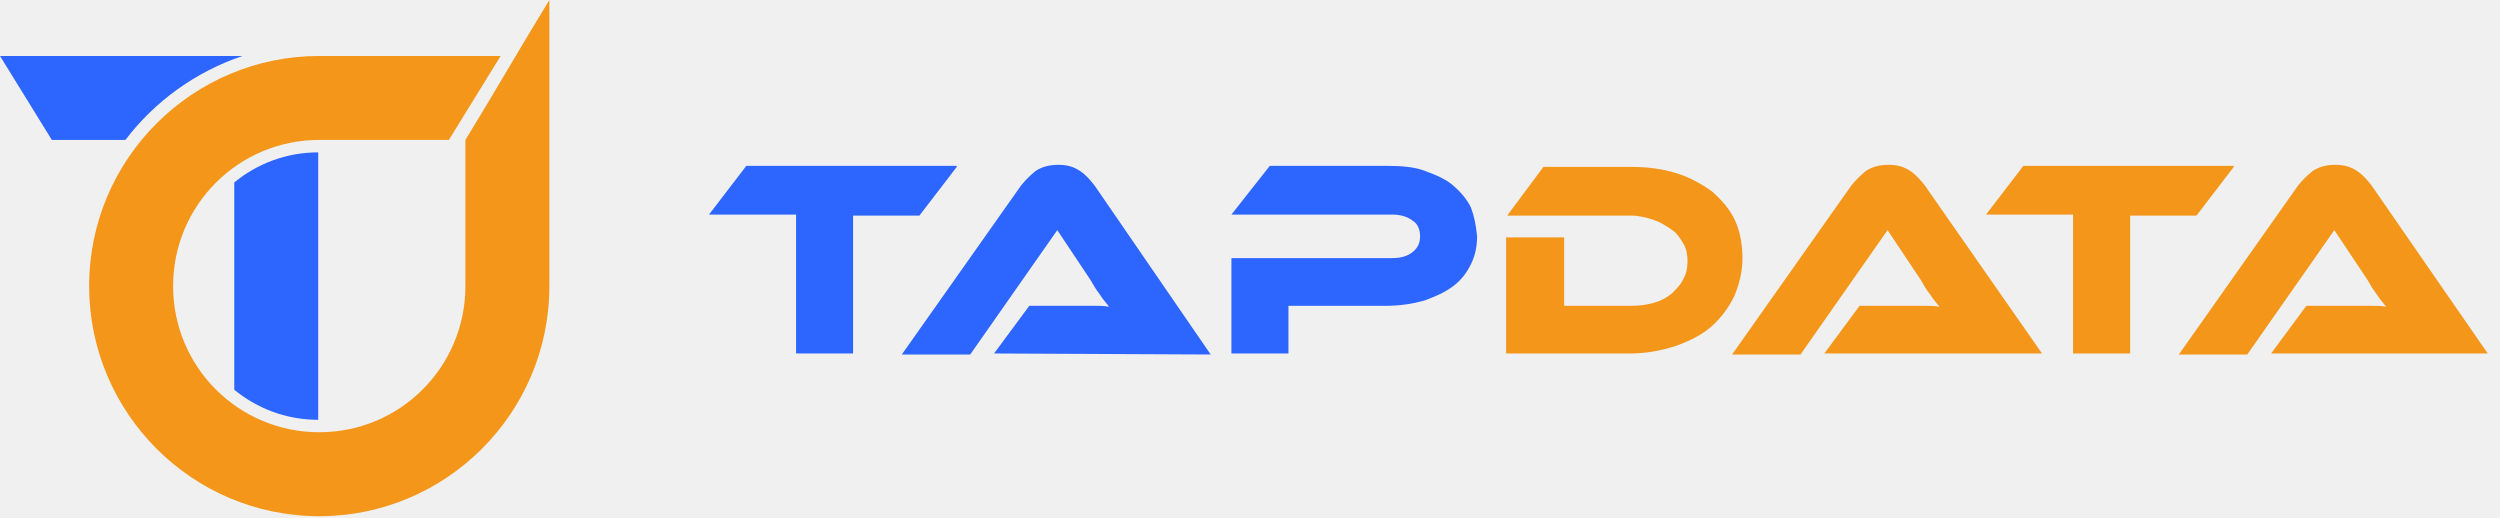
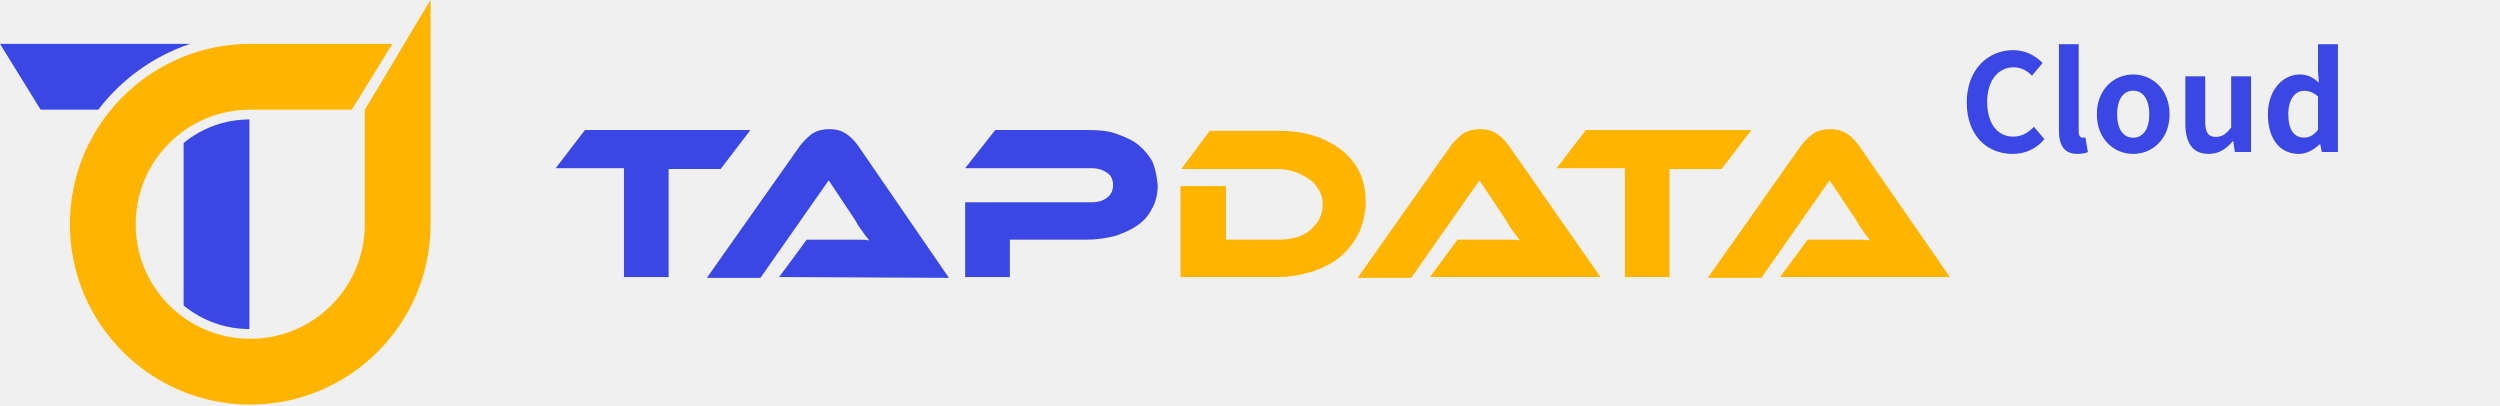
- <svg xmlns="http://www.w3.org/2000/svg" width="116" height="24" viewBox="0 0 116 24" fill="none">
-   <g id="logo" clip-path="url(#clip0_7118_5819)">
-     <g id="Group">
-       <path id="Vector" fill-rule="evenodd" clip-rule="evenodd" d="M5.82 6.493H2.405L0 2.597H11.255C9.09 3.319 7.166 4.714 5.82 6.493ZM14.765 7.07V19.479C13.274 19.479 11.928 18.95 10.87 18.084V8.465C11.928 7.599 13.274 7.07 14.765 7.07Z" fill="#2C65FF" />
-       <path id="Vector_2" fill-rule="evenodd" clip-rule="evenodd" d="M14.814 2.597C8.946 2.597 4.136 7.359 4.136 13.275C4.136 19.142 8.898 23.952 14.814 23.952C20.681 23.952 25.491 19.19 25.491 13.275V0C24.192 2.116 22.894 4.377 21.595 6.493V13.275C21.595 17.026 18.565 20.056 14.814 20.056C11.062 20.056 8.032 17.026 8.032 13.275C8.032 9.523 11.062 6.493 14.814 6.493C16.834 6.493 18.854 6.493 20.826 6.493L23.23 2.597C20.441 2.597 17.603 2.597 14.814 2.597Z" fill="#F3961A" />
-     </g>
-     <path id="Vector_3" d="M105.379 16.401L107.014 14.189H109.178C109.419 14.189 109.707 14.189 109.996 14.189C110.285 14.189 110.525 14.189 110.717 14.237C110.621 14.093 110.429 13.9 110.285 13.66C110.092 13.419 109.996 13.227 109.852 12.986L108.313 10.678L104.273 16.449H101.098L106.629 8.61C106.822 8.369 107.062 8.129 107.303 7.936C107.591 7.744 107.928 7.648 108.361 7.648C108.794 7.648 109.082 7.744 109.371 7.936C109.659 8.129 109.852 8.369 110.044 8.61L115.431 16.401H105.379ZM80.85 11.976C80.85 12.602 80.705 13.179 80.465 13.756C80.176 14.333 79.84 14.766 79.407 15.151C78.974 15.536 78.397 15.824 77.723 16.064C77.098 16.257 76.425 16.401 75.655 16.401H69.884V11.014H72.577V14.189H75.703C76.088 14.189 76.425 14.141 76.761 14.044C77.098 13.948 77.339 13.804 77.579 13.612C77.772 13.419 78.012 13.179 78.108 12.938C78.252 12.698 78.301 12.409 78.301 12.121C78.301 11.832 78.252 11.543 78.108 11.303C77.964 11.062 77.82 10.822 77.531 10.63C77.243 10.437 77.002 10.293 76.713 10.197C76.425 10.101 76.04 10.004 75.703 10.004H69.932L71.615 7.744H75.703C76.473 7.744 77.146 7.84 77.772 8.032C78.397 8.225 78.926 8.513 79.455 8.898C79.888 9.283 80.272 9.716 80.513 10.245C80.754 10.774 80.85 11.399 80.85 11.976ZM84.649 16.401L86.284 14.189H88.449C88.689 14.189 88.978 14.189 89.266 14.189C89.555 14.189 89.796 14.189 89.988 14.237C89.892 14.093 89.699 13.9 89.555 13.66C89.363 13.419 89.266 13.227 89.122 12.986L87.583 10.678L83.543 16.449H80.369L85.9 8.61C86.092 8.369 86.333 8.129 86.573 7.936C86.862 7.744 87.198 7.648 87.631 7.648C88.064 7.648 88.353 7.744 88.641 7.936C88.93 8.129 89.122 8.369 89.315 8.61L94.749 16.401H84.649ZM103.647 7.744L101.916 10.004H98.838V16.401H96.192V9.956H92.152L93.884 7.696H103.647V7.744Z" fill="#F3961A" />
-     <path id="Vector_4" d="M68.537 10.966C68.537 11.447 68.441 11.88 68.249 12.265C68.056 12.65 67.816 12.986 67.431 13.275C67.046 13.563 66.613 13.756 66.084 13.948C65.555 14.093 64.978 14.189 64.305 14.189H59.784V16.401H57.138V11.976H64.593C65.026 11.976 65.315 11.88 65.555 11.688C65.796 11.495 65.892 11.255 65.892 10.966C65.892 10.678 65.796 10.389 65.555 10.245C65.315 10.053 64.978 9.956 64.593 9.956H57.138L58.918 7.696H64.353C65.026 7.696 65.651 7.744 66.132 7.936C66.661 8.129 67.094 8.321 67.431 8.61C67.767 8.898 68.056 9.235 68.249 9.62C68.393 10.004 68.489 10.437 68.537 10.966ZM44.393 7.744L42.661 10.004H39.583V16.401H36.938V9.956H32.898L34.629 7.696H44.393V7.744ZM46.124 16.401L47.76 14.189H49.924C50.164 14.189 50.453 14.189 50.742 14.189C51.03 14.189 51.271 14.189 51.463 14.237C51.367 14.093 51.174 13.9 51.03 13.66C50.838 13.419 50.742 13.227 50.597 12.986L49.058 10.678L45.018 16.449H41.844L47.375 8.61C47.567 8.369 47.808 8.129 48.048 7.936C48.337 7.744 48.673 7.648 49.106 7.648C49.539 7.648 49.828 7.744 50.116 7.936C50.405 8.129 50.597 8.369 50.79 8.61L56.176 16.449L46.124 16.401Z" fill="#2C65FF" />
+ <svg xmlns="http://www.w3.org/2000/svg" width="148" height="24" viewBox="0 0 148 24" fill="none">
+   <path d="M119.144 9.112C117.648 9.112 116.432 8.04 116.432 6.064C116.432 4.112 117.688 2.968 119.184 2.968C119.936 2.968 120.536 3.328 120.92 3.728L120.296 4.48C120 4.192 119.656 3.984 119.208 3.984C118.312 3.984 117.64 4.752 117.64 6.024C117.64 7.312 118.248 8.088 119.184 8.088C119.688 8.088 120.088 7.848 120.408 7.504L121.032 8.24C120.544 8.808 119.912 9.112 119.144 9.112ZM122.994 9.112C122.178 9.112 121.89 8.576 121.89 7.744V2.616H123.058V7.8C123.058 8.064 123.186 8.152 123.298 8.152C123.346 8.152 123.378 8.152 123.458 8.136L123.602 9.008C123.466 9.064 123.266 9.112 122.994 9.112ZM126.285 9.112C125.165 9.112 124.133 8.248 124.133 6.768C124.133 5.272 125.165 4.408 126.285 4.408C127.405 4.408 128.437 5.272 128.437 6.768C128.437 8.248 127.405 9.112 126.285 9.112ZM126.285 8.152C126.893 8.152 127.237 7.608 127.237 6.768C127.237 5.92 126.893 5.368 126.285 5.368C125.677 5.368 125.333 5.92 125.333 6.768C125.333 7.608 125.677 8.152 126.285 8.152ZM130.749 9.112C129.789 9.112 129.373 8.44 129.373 7.32V4.52H130.549V7.168C130.549 7.864 130.741 8.104 131.173 8.104C131.541 8.104 131.781 7.944 132.085 7.544V4.52H133.261V9H132.301L132.213 8.36H132.181C131.797 8.816 131.365 9.112 130.749 9.112ZM136.091 9.112C134.979 9.112 134.259 8.232 134.259 6.768C134.259 5.304 135.171 4.408 136.139 4.408C136.643 4.408 136.955 4.6 137.275 4.896L137.227 4.192V2.616H138.403V9H137.451L137.355 8.536H137.331C137.003 8.856 136.555 9.112 136.091 9.112ZM136.395 8.144C136.707 8.144 136.971 8.016 137.227 7.68V5.712C136.955 5.464 136.675 5.376 136.395 5.376C135.891 5.376 135.467 5.856 135.467 6.752C135.467 7.68 135.803 8.144 136.395 8.144Z" fill="#3B47E5" />
+   <g clip-path="url(#clip0_21227_519)">
+     <path fill-rule="evenodd" clip-rule="evenodd" d="M5.82 6.493H2.405L0 2.598H11.255C9.09 3.319 7.166 4.714 5.82 6.493ZM14.765 7.071V19.479C13.274 19.479 11.928 18.95 10.87 18.085V8.465C11.928 7.6 13.274 7.071 14.765 7.071Z" fill="#3B47E5" />
+     <path fill-rule="evenodd" clip-rule="evenodd" d="M14.814 2.597C8.946 2.597 4.136 7.359 4.136 13.275C4.136 19.142 8.898 23.952 14.814 23.952C20.681 23.952 25.491 19.19 25.491 13.275V0C24.192 2.116 22.894 4.377 21.595 6.493V13.275C21.595 17.026 18.565 20.056 14.814 20.056C11.062 20.056 8.032 17.026 8.032 13.275C8.032 9.523 11.062 6.493 14.814 6.493C16.834 6.493 18.854 6.493 20.826 6.493L23.23 2.597C20.441 2.597 17.603 2.597 14.814 2.597Z" fill="#FFB400" />
+     <path d="M105.379 16.401L107.014 14.188H109.178C109.419 14.188 109.707 14.188 109.996 14.188C110.285 14.188 110.525 14.188 110.717 14.237C110.621 14.092 110.429 13.9 110.285 13.659C110.092 13.419 109.996 13.227 109.852 12.986L108.313 10.678L104.273 16.449H101.098L106.629 8.609C106.822 8.369 107.062 8.128 107.303 7.936C107.591 7.744 107.928 7.647 108.361 7.647C108.794 7.647 109.082 7.744 109.371 7.936C109.659 8.128 109.852 8.369 110.044 8.609L115.431 16.401H105.379ZM80.85 11.976C80.85 12.601 80.705 13.178 80.465 13.756C80.176 14.333 79.84 14.766 79.407 15.15C78.974 15.535 78.397 15.824 77.724 16.064C77.098 16.257 76.425 16.401 75.655 16.401H69.884V11.014H72.577V14.188H75.703C76.088 14.188 76.425 14.14 76.761 14.044C77.098 13.948 77.339 13.804 77.579 13.611C77.772 13.419 78.012 13.178 78.108 12.938C78.252 12.698 78.301 12.409 78.301 12.12C78.301 11.832 78.252 11.543 78.108 11.303C77.964 11.062 77.82 10.822 77.531 10.629C77.243 10.437 77.002 10.293 76.713 10.197C76.425 10.1 76.04 10.004 75.703 10.004H69.932L71.615 7.744H75.703C76.473 7.744 77.146 7.84 77.772 8.032C78.397 8.225 78.926 8.513 79.455 8.898C79.888 9.283 80.273 9.716 80.513 10.245C80.754 10.774 80.85 11.399 80.85 11.976ZM84.649 16.401L86.285 14.188H88.449C88.689 14.188 88.978 14.188 89.267 14.188C89.555 14.188 89.796 14.188 89.988 14.237C89.892 14.092 89.699 13.9 89.555 13.659C89.363 13.419 89.267 13.227 89.122 12.986L87.583 10.678L83.543 16.449H80.369L85.9 8.609C86.092 8.369 86.333 8.128 86.573 7.936C86.862 7.744 87.198 7.647 87.631 7.647C88.064 7.647 88.353 7.744 88.641 7.936C88.93 8.128 89.122 8.369 89.315 8.609L94.749 16.401H84.649ZM103.647 7.744L101.916 10.004H98.838V16.401H96.192V9.956H92.152L93.884 7.696H103.647V7.744Z" fill="#FFB400" />
+     <path d="M68.537 10.966C68.537 11.447 68.441 11.88 68.248 12.265C68.056 12.649 67.816 12.986 67.431 13.275C67.046 13.563 66.613 13.756 66.084 13.948C65.555 14.092 64.978 14.188 64.305 14.188H59.783V16.401H57.138V11.976H64.593C65.026 11.976 65.314 11.88 65.555 11.688C65.796 11.495 65.892 11.255 65.892 10.966C65.892 10.678 65.796 10.389 65.555 10.245C65.314 10.052 64.978 9.956 64.593 9.956H57.138L58.918 7.696H64.353C65.026 7.696 65.651 7.744 66.132 7.936C66.661 8.128 67.094 8.321 67.431 8.609C67.767 8.898 68.056 9.235 68.248 9.619C68.393 10.004 68.489 10.437 68.537 10.966ZM44.393 7.744L42.661 10.004H39.583V16.401H36.938V9.956H32.898L34.629 7.696H44.393V7.744ZM46.124 16.401L47.759 14.188H49.924C50.164 14.188 50.453 14.188 50.741 14.188C51.03 14.188 51.27 14.188 51.463 14.237C51.367 14.092 51.174 13.9 51.03 13.659C50.838 13.419 50.741 13.227 50.597 12.986L49.058 10.678L45.018 16.449H41.844L47.375 8.609C47.567 8.369 47.807 8.128 48.048 7.936C48.337 7.744 48.673 7.647 49.106 7.647C49.539 7.647 49.828 7.744 50.116 7.936C50.405 8.128 50.597 8.369 50.789 8.609L56.176 16.449L46.124 16.401Z" fill="#3B47E5" />
  </g>
  <defs>
-     <clipPath id="clip0_7118_5819">
+     <clipPath id="clip0_21227_519">
      <rect width="115.431" height="24" fill="white" />
    </clipPath>
  </defs>
</svg>
